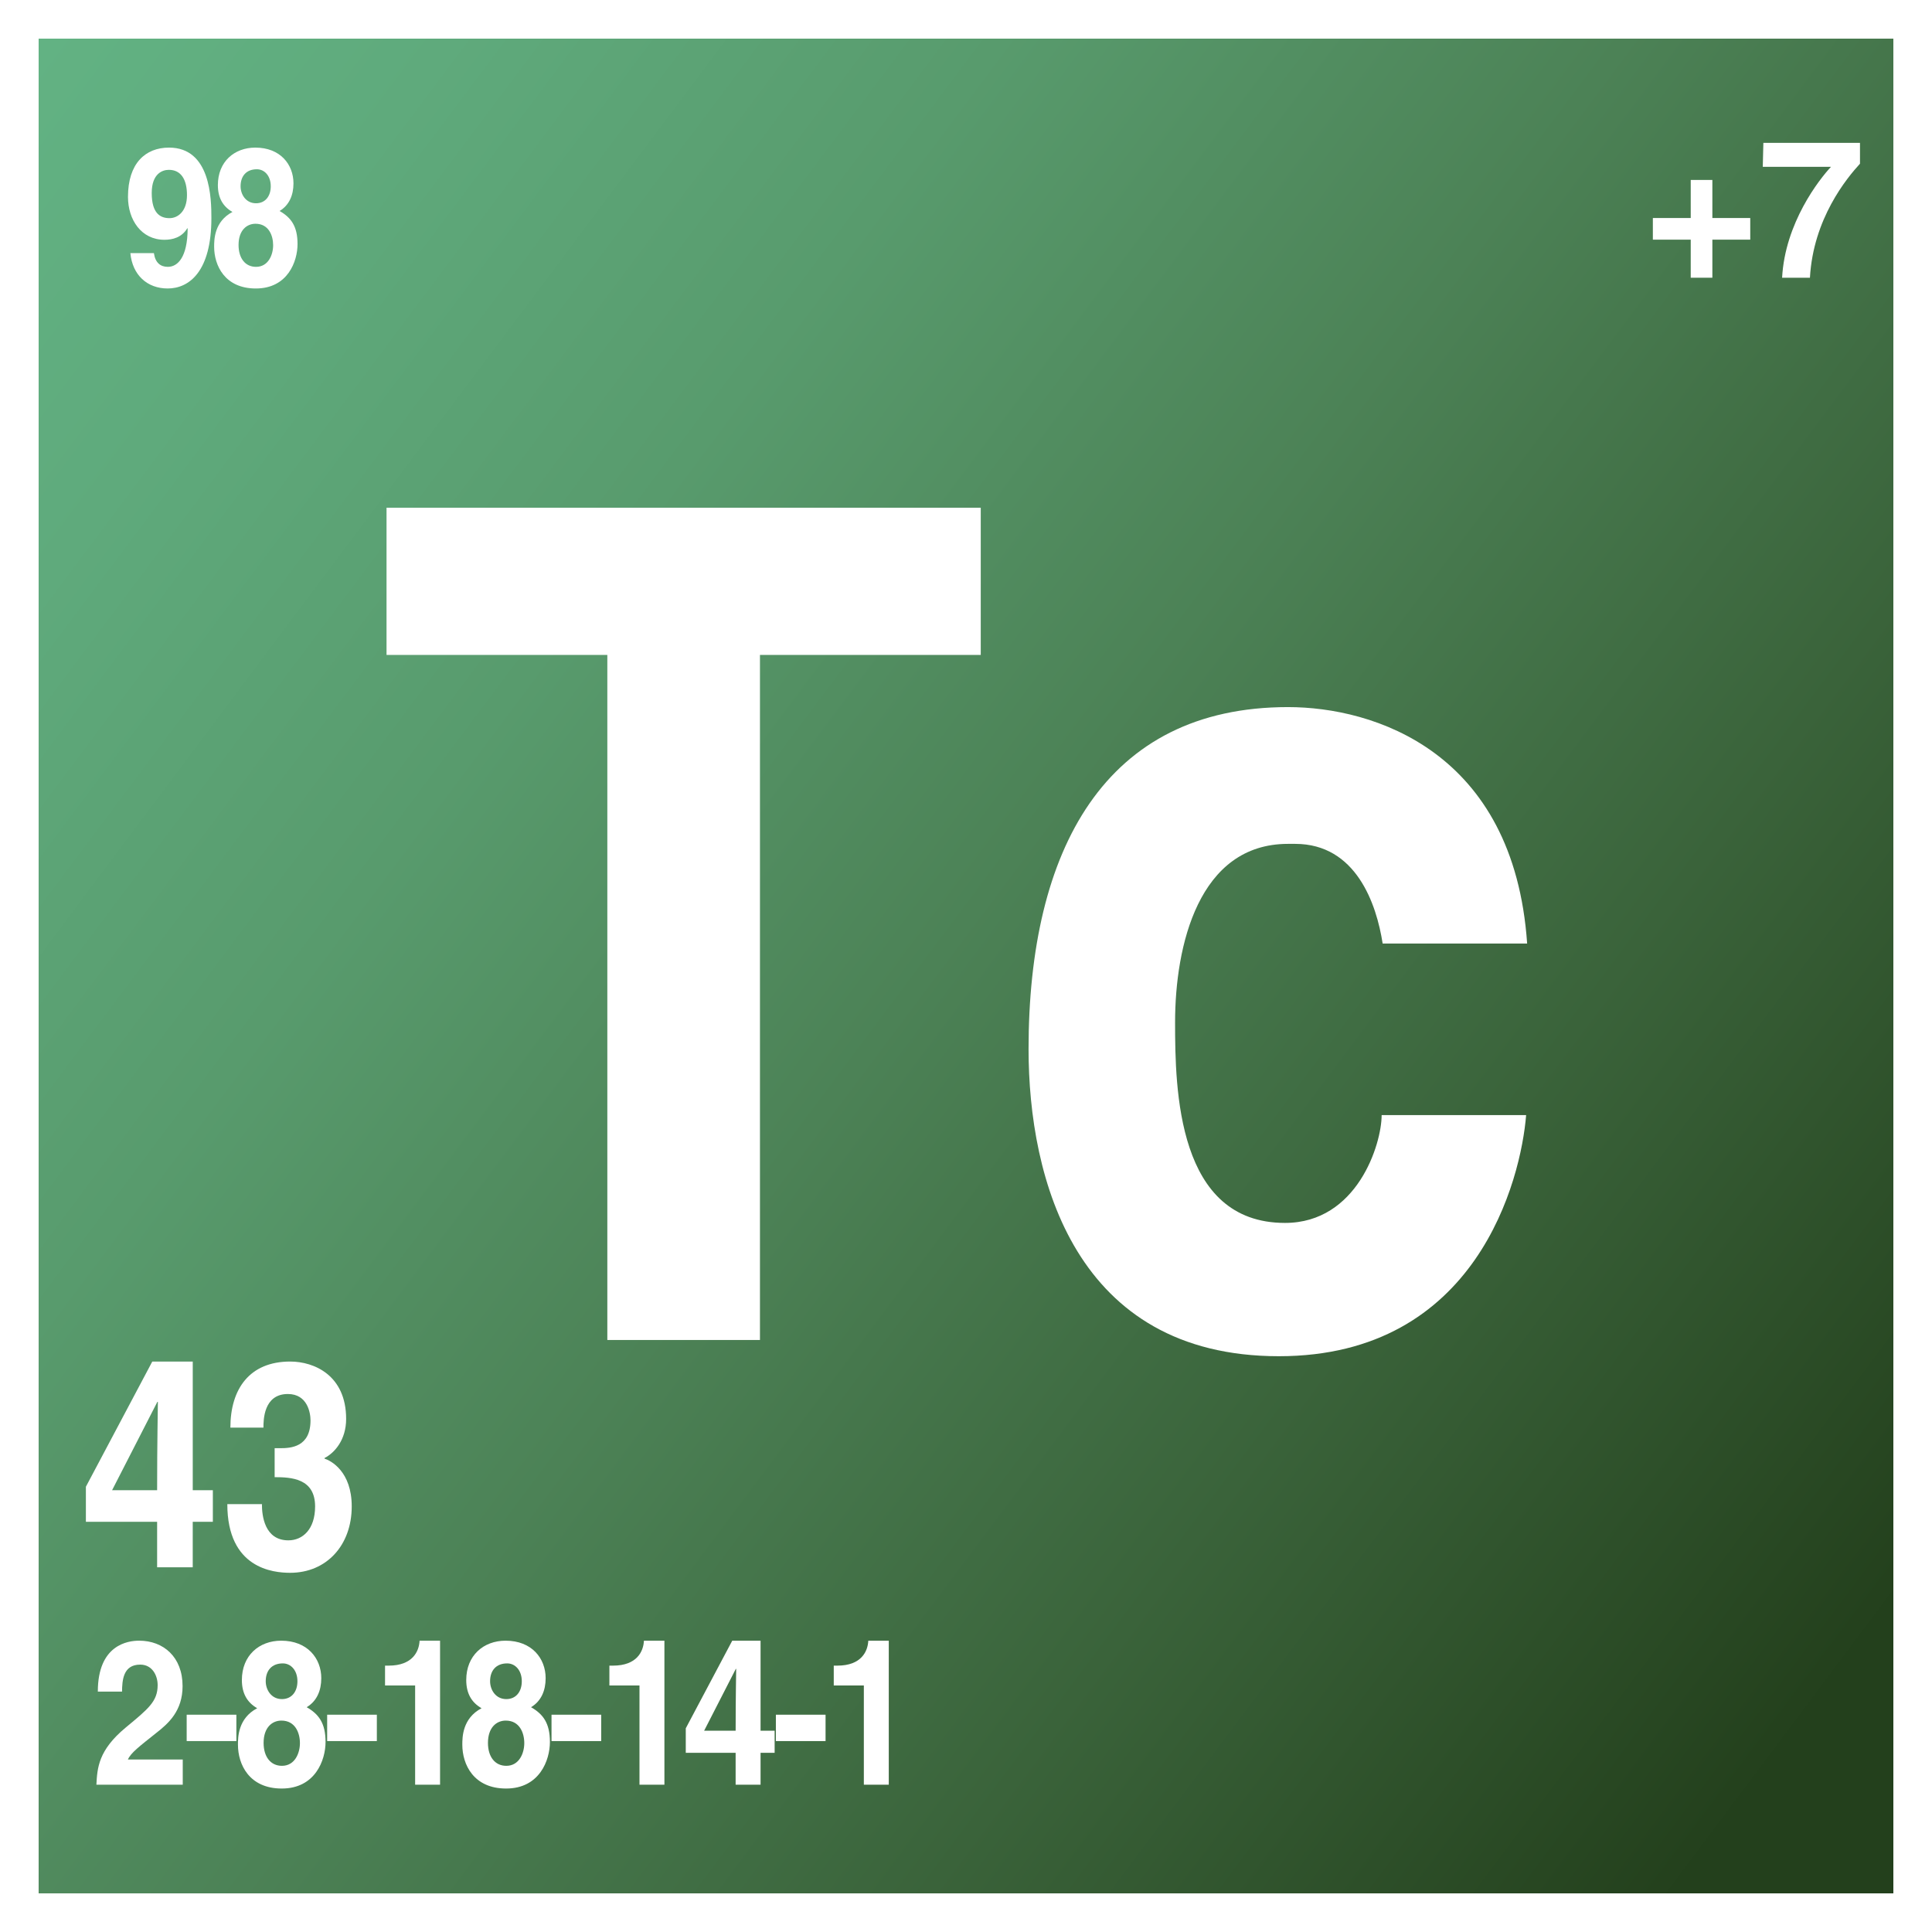
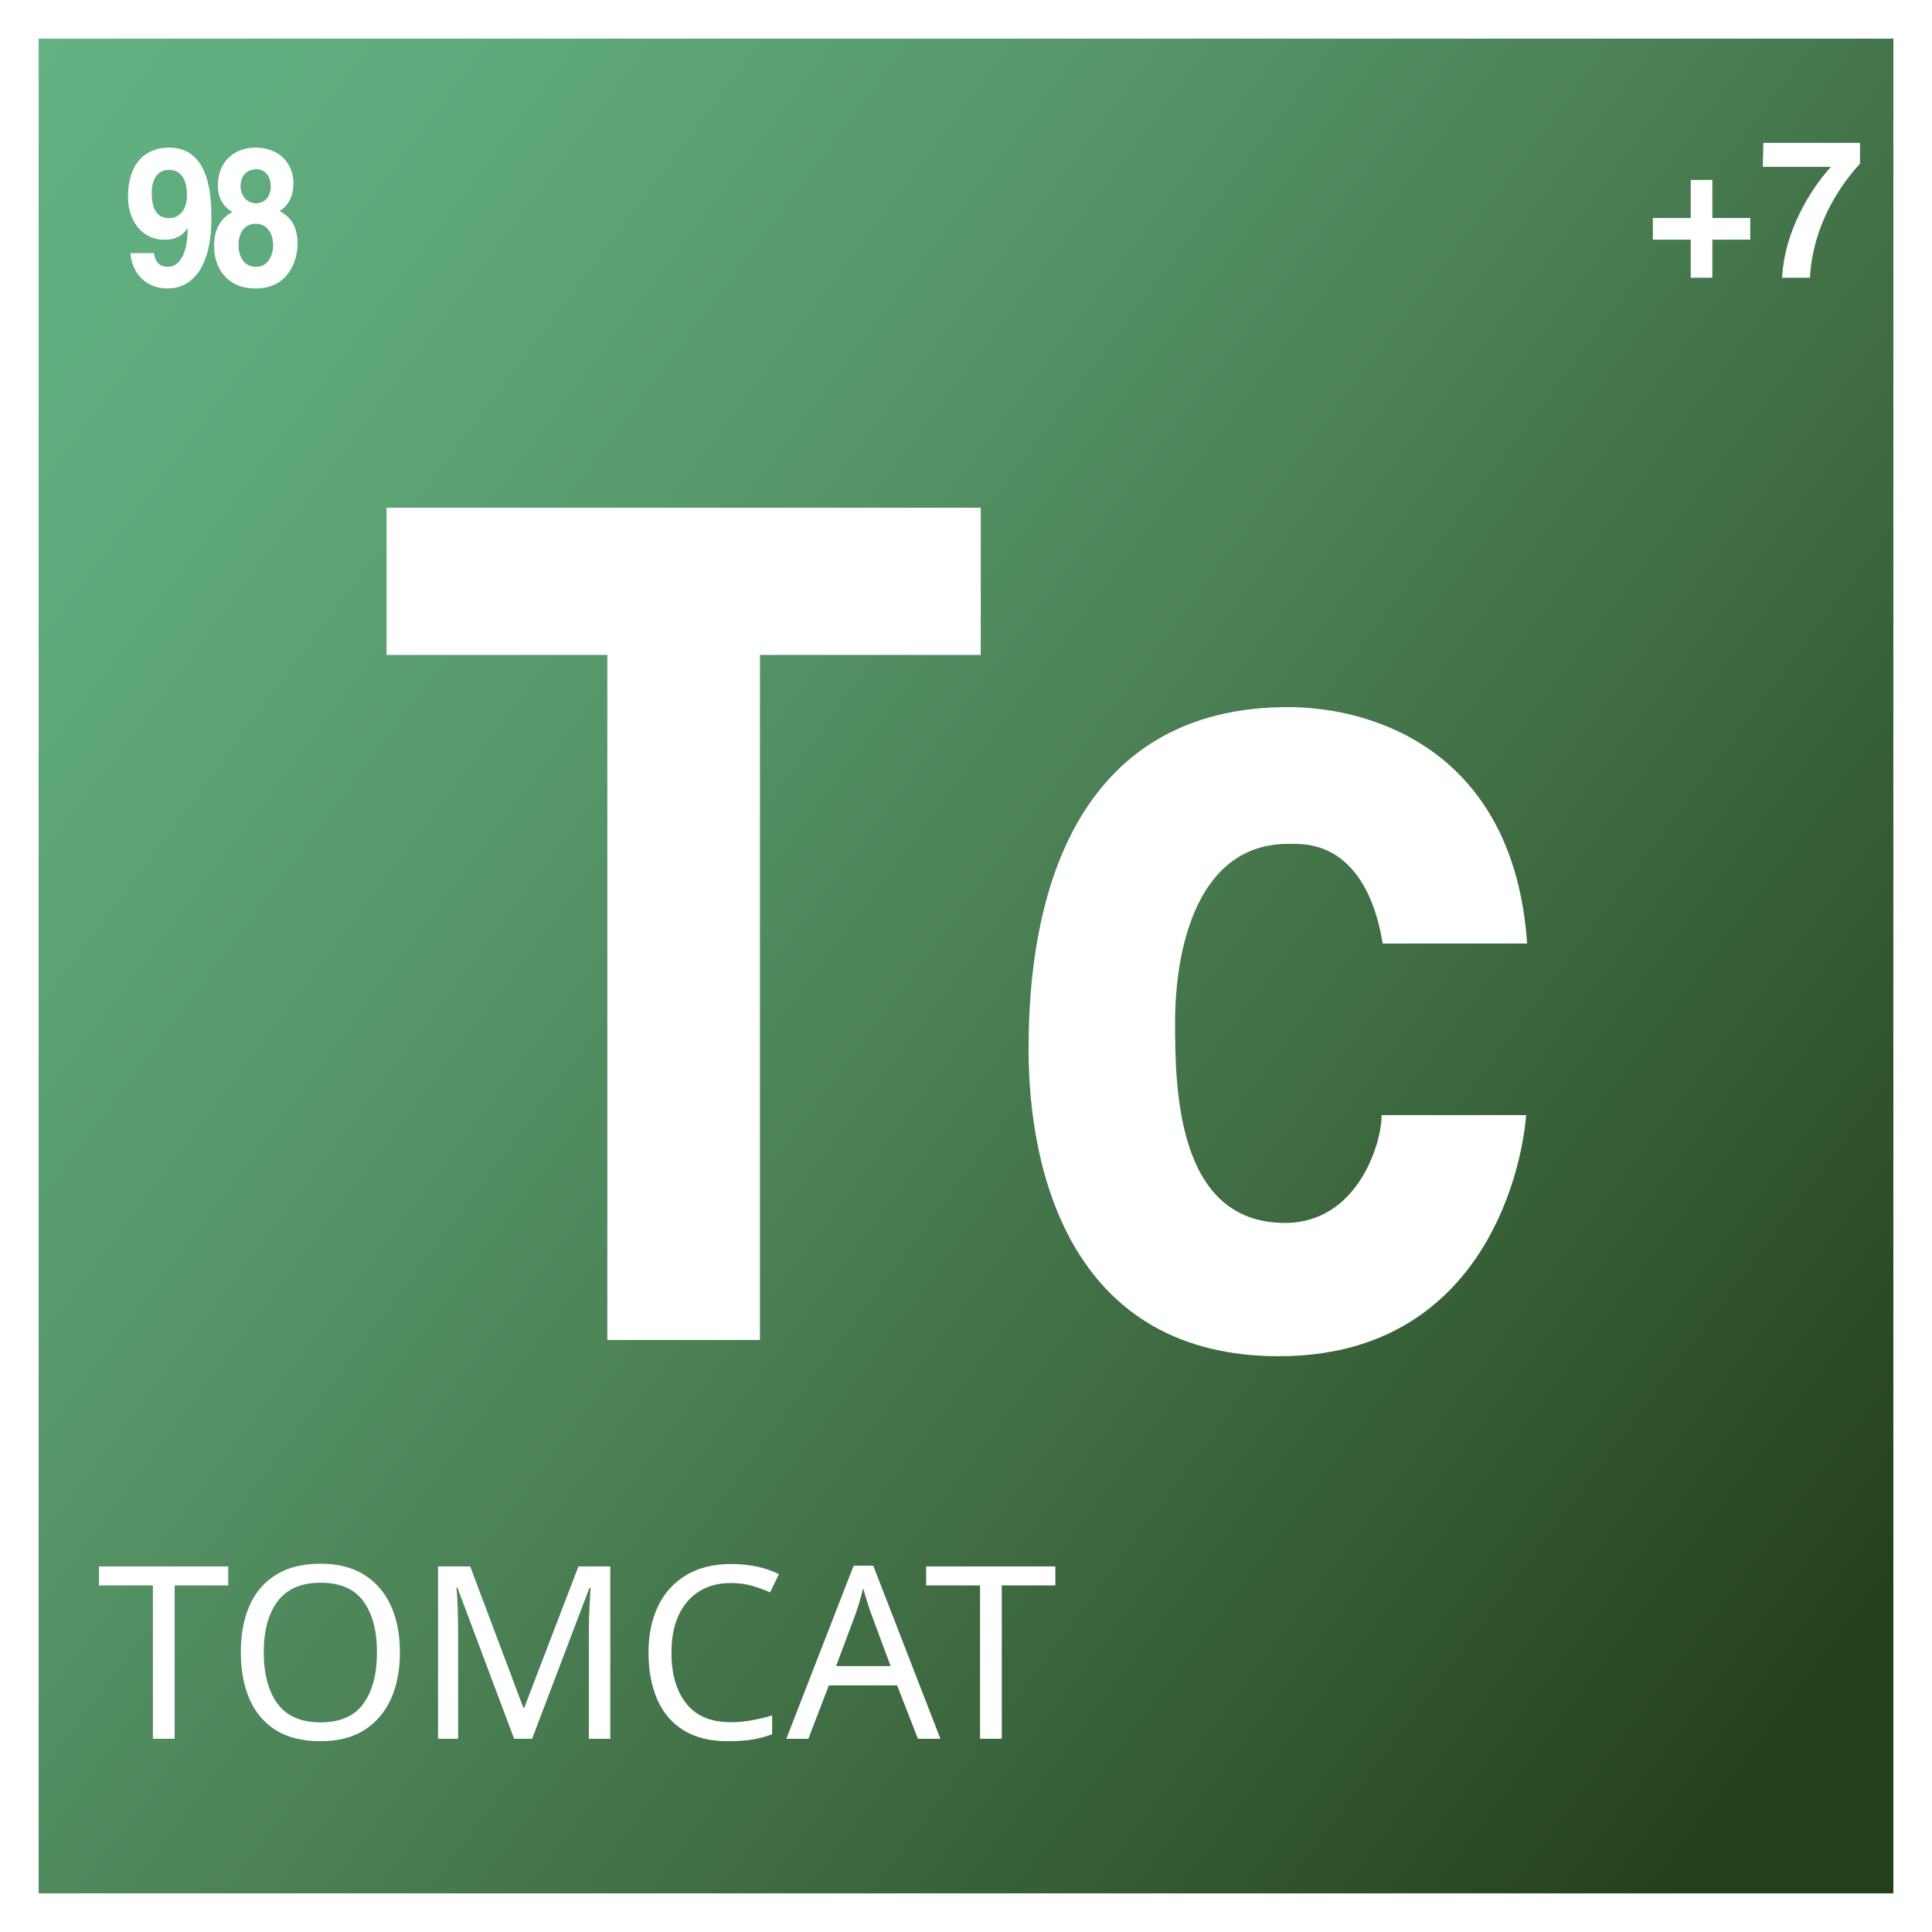
<svg xmlns="http://www.w3.org/2000/svg" version="1.1" x="0px" y="0px" width="200px" height="200px" viewBox="0 0 200 200" enable-background="new 0 0 200 200" xml:space="preserve">
  <g id="Arriere-Plan">
    <rect fill="#FFFFFF" width="200" height="200" />
  </g>
  <g id="Fond">
    <linearGradient id="SVGID_1_" gradientUnits="userSpaceOnUse" x1="-7.222" y1="19.677" x2="193.159" y2="169.789">
      <stop offset="0" style="stop-color:#62B283" />
      <stop offset="0.135" style="stop-color:#5FAA7C" />
      <stop offset="0.317" style="stop-color:#589B6D" />
      <stop offset="0.524" style="stop-color:#4C8256" />
      <stop offset="0.752" style="stop-color:#3A633A" />
      <stop offset="0.993" style="stop-color:#24411D" />
      <stop offset="1" style="stop-color:#23401C" />
    </linearGradient>
    <rect x="4" y="4" fill="url(#SVGID_1_)" width="192" height="192" />
  </g>
  <g id="Texte">
    <g>
      <path fill="#FFFFFF" d="M78.671,138.715h-15.8V67.798H40.014V52.559h61.513v15.239H78.671V138.715z" />
      <path fill="#FFFFFF" d="M157.984,115.436c-0.527,6.6-5.057,24.959-25.596,24.959c-21.066,0-25.912-18.359-25.912-31.799    c0-20.639,7.9-35.398,26.859-35.398c8.85,0,23.385,4.56,24.754,24.479h-14.957c-0.633-4.08-2.738-10.32-9.059-10.32h-0.738    c-9.268,0-11.691,10.56-11.691,18.479c0,6.96,0.211,20.76,11.377,20.76c7.479,0,10.006-8.16,10.006-11.16H157.984z" />
    </g>
    <g>
      <path fill="#FFFFFF" d="M175.023,18.628h2.24v3.941h3.922v2.24h-3.922v3.941h-2.24v-3.941h-3.92v-2.24h3.92V18.628z" />
      <path fill="#FFFFFF" d="M192.545,16.947c-1.359,1.48-4.841,5.682-5.181,11.803h-2.881c0.3-5.681,3.86-10.202,5.062-11.482h-7.063    l0.061-2.48h10.002V16.947z" />
    </g>
    <g>
	</g>
    <g>
	</g>
    <g>
-       <path fill="#FFFFFF" d="M22.033,157.536h-2.081v4.71h-3.687v-4.71H8.891v-3.63l6.874-12.959h4.188v13.319h2.081V157.536z     M16.265,154.267c0-5.16,0.079-8.49,0.079-9.149h-0.053l-4.688,9.149H16.265z" />
-       <path fill="#FFFFFF" d="M28.431,149.917h0.579c1.106,0,3.134-0.12,3.134-2.88c0-0.78-0.316-2.73-2.344-2.73    c-2.528,0-2.528,2.73-2.528,3.48h-3.423c0-3.99,1.975-6.84,6.189-6.84c2.502,0,5.794,1.439,5.794,5.939    c0,2.16-1.185,3.51-2.239,4.05v0.06c0.659,0.21,2.818,1.32,2.818,4.95c0,4.02-2.607,6.87-6.374,6.87    c-1.765,0-6.505-0.45-6.505-7.11h3.608l-0.026,0.03c0,1.14,0.263,3.72,2.739,3.72c1.475,0,2.766-1.14,2.766-3.51    c0-2.91-2.476-3.03-4.188-3.03V149.917z" />
-     </g>
-     <g>
	</g>
    <g>
	</g>
    <g>
	</g>
    <g>
      <path fill="#FFFFFF" d="M15.935,26.203v0.02c0.14,0.98,0.684,1.4,1.438,1.4c1.018,0,2.036-0.98,2.053-3.961l-0.035-0.04    c-0.562,0.96-1.526,1.2-2.369,1.2c-2.387,0-3.773-2.061-3.773-4.441c0-3.48,1.808-5.101,4.247-5.101    c4.317,0,4.387,5.301,4.387,7.302c0,5.501-2.281,7.281-4.527,7.281c-2.123,0-3.649-1.4-3.86-3.661H15.935z M17.549,22.583    c0.86,0,1.807-0.7,1.807-2.381c0-1.62-0.614-2.62-1.877-2.62c-0.632,0-1.772,0.36-1.772,2.4    C15.707,22.123,16.619,22.583,17.549,22.583z" />
      <path fill="#FFFFFF" d="M26.485,29.864c-3.211,0-4.317-2.38-4.317-4.321c0-0.72,0-2.601,1.895-3.601    c-0.982-0.56-1.509-1.46-1.509-2.781c0-2.42,1.702-3.881,3.878-3.881c2.58,0,3.948,1.74,3.948,3.701    c0,1.22-0.439,2.261-1.439,2.861c1.193,0.68,1.86,1.58,1.86,3.421C30.801,27.063,29.784,29.864,26.485,29.864z M26.45,23.163    c-0.895,0-1.755,0.66-1.755,2.2c0,1.36,0.685,2.261,1.808,2.261c1.281,0,1.772-1.26,1.772-2.241    C28.274,24.383,27.818,23.163,26.45,23.163z M28.029,19.282c0-1.08-0.649-1.76-1.439-1.76c-1.105,0-1.685,0.72-1.685,1.76    c0,0.84,0.544,1.76,1.597,1.76C27.467,21.042,28.029,20.302,28.029,19.282z" />
    </g>
    <g>
-       <path fill="#FFFFFF" d="M10.127,175.113c0-4.851,3.115-5.271,4.276-5.271c2.507,0,4.497,1.68,4.497,4.703    c0,2.562-1.456,3.863-2.728,4.851c-1.733,1.385-2.636,2.057-2.931,2.75h5.677v2.604H9.979c0.092-1.742,0.203-3.569,3.041-5.921    c2.359-1.952,3.3-2.708,3.3-4.388c0-0.987-0.553-2.121-1.807-2.121c-1.807,0-1.862,1.701-1.88,2.793H10.127z" />
-       <path fill="#FFFFFF" d="M24.468,180.236h-5.143v-2.73h5.143V180.236z" />
-       <path fill="#FFFFFF" d="M29.168,185.148c-3.374,0-4.535-2.498-4.535-4.535c0-0.756,0-2.729,1.991-3.779    c-1.032-0.588-1.585-1.532-1.585-2.918c0-2.541,1.788-4.073,4.073-4.073c2.71,0,4.147,1.827,4.147,3.884    c0,1.281-0.461,2.373-1.512,3.003c1.254,0.714,1.954,1.659,1.954,3.591C33.702,182.209,32.633,185.148,29.168,185.148z     M29.131,178.115c-0.94,0-1.843,0.693-1.843,2.31c0,1.428,0.719,2.372,1.898,2.372c1.346,0,1.862-1.322,1.862-2.352    C31.048,179.396,30.568,178.115,29.131,178.115z M30.79,174.042c0-1.134-0.682-1.848-1.512-1.848c-1.161,0-1.77,0.756-1.77,1.848    c0,0.882,0.571,1.848,1.677,1.848C30.2,175.89,30.79,175.113,30.79,174.042z" />
-       <path fill="#FFFFFF" d="M39.011,180.236h-5.143v-2.73h5.143V180.236z" />
-       <path fill="#FFFFFF" d="M39.859,172.426h0.369c2.488,0,3.152-1.471,3.207-2.583h2.12v14.907h-2.581v-10.268h-3.115V172.426z" />
-       <path fill="#FFFFFF" d="M52.394,185.148c-3.374,0-4.535-2.498-4.535-4.535c0-0.756,0-2.729,1.991-3.779    c-1.032-0.588-1.585-1.532-1.585-2.918c0-2.541,1.788-4.073,4.073-4.073c2.71,0,4.147,1.827,4.147,3.884    c0,1.281-0.461,2.373-1.512,3.003c1.254,0.714,1.954,1.659,1.954,3.591C56.928,182.209,55.858,185.148,52.394,185.148z     M52.356,178.115c-0.94,0-1.843,0.693-1.843,2.31c0,1.428,0.719,2.372,1.898,2.372c1.346,0,1.862-1.322,1.862-2.352    C54.273,179.396,53.794,178.115,52.356,178.115z M54.016,174.042c0-1.134-0.682-1.848-1.512-1.848c-1.161,0-1.77,0.756-1.77,1.848    c0,0.882,0.571,1.848,1.677,1.848C53.426,175.89,54.016,175.113,54.016,174.042z" />
-       <path fill="#FFFFFF" d="M62.236,180.236h-5.143v-2.73h5.143V180.236z" />
-       <path fill="#FFFFFF" d="M63.084,172.426h0.369c2.488,0,3.152-1.471,3.207-2.583h2.12v14.907h-2.581v-10.268h-3.115V172.426z" />
-       <path fill="#FFFFFF" d="M80.19,181.453h-1.457v3.297h-2.581v-3.297h-5.161v-2.54l4.811-9.07h2.931v9.322h1.457V181.453z     M76.153,179.165c0-3.611,0.056-5.942,0.056-6.403h-0.037l-3.281,6.403H76.153z" />
-       <path fill="#FFFFFF" d="M85.462,180.236h-5.143v-2.73h5.143V180.236z" />
-       <path fill="#FFFFFF" d="M86.31,172.426h0.369c2.488,0,3.152-1.471,3.207-2.583h2.12v14.907h-2.581v-10.268H86.31V172.426z" />
-     </g>
-     <g>
	</g>
    <g>
	</g>
    <g>
- 	</g>
+       <text x="10" y="180" font-family="sans-serif" font-size="25px" fill="#FFFFFF">TOMCAT</text>
+     </g>
    <g>
	</g>
    <g>
	</g>
    <g>
	</g>
  </g>
</svg>
